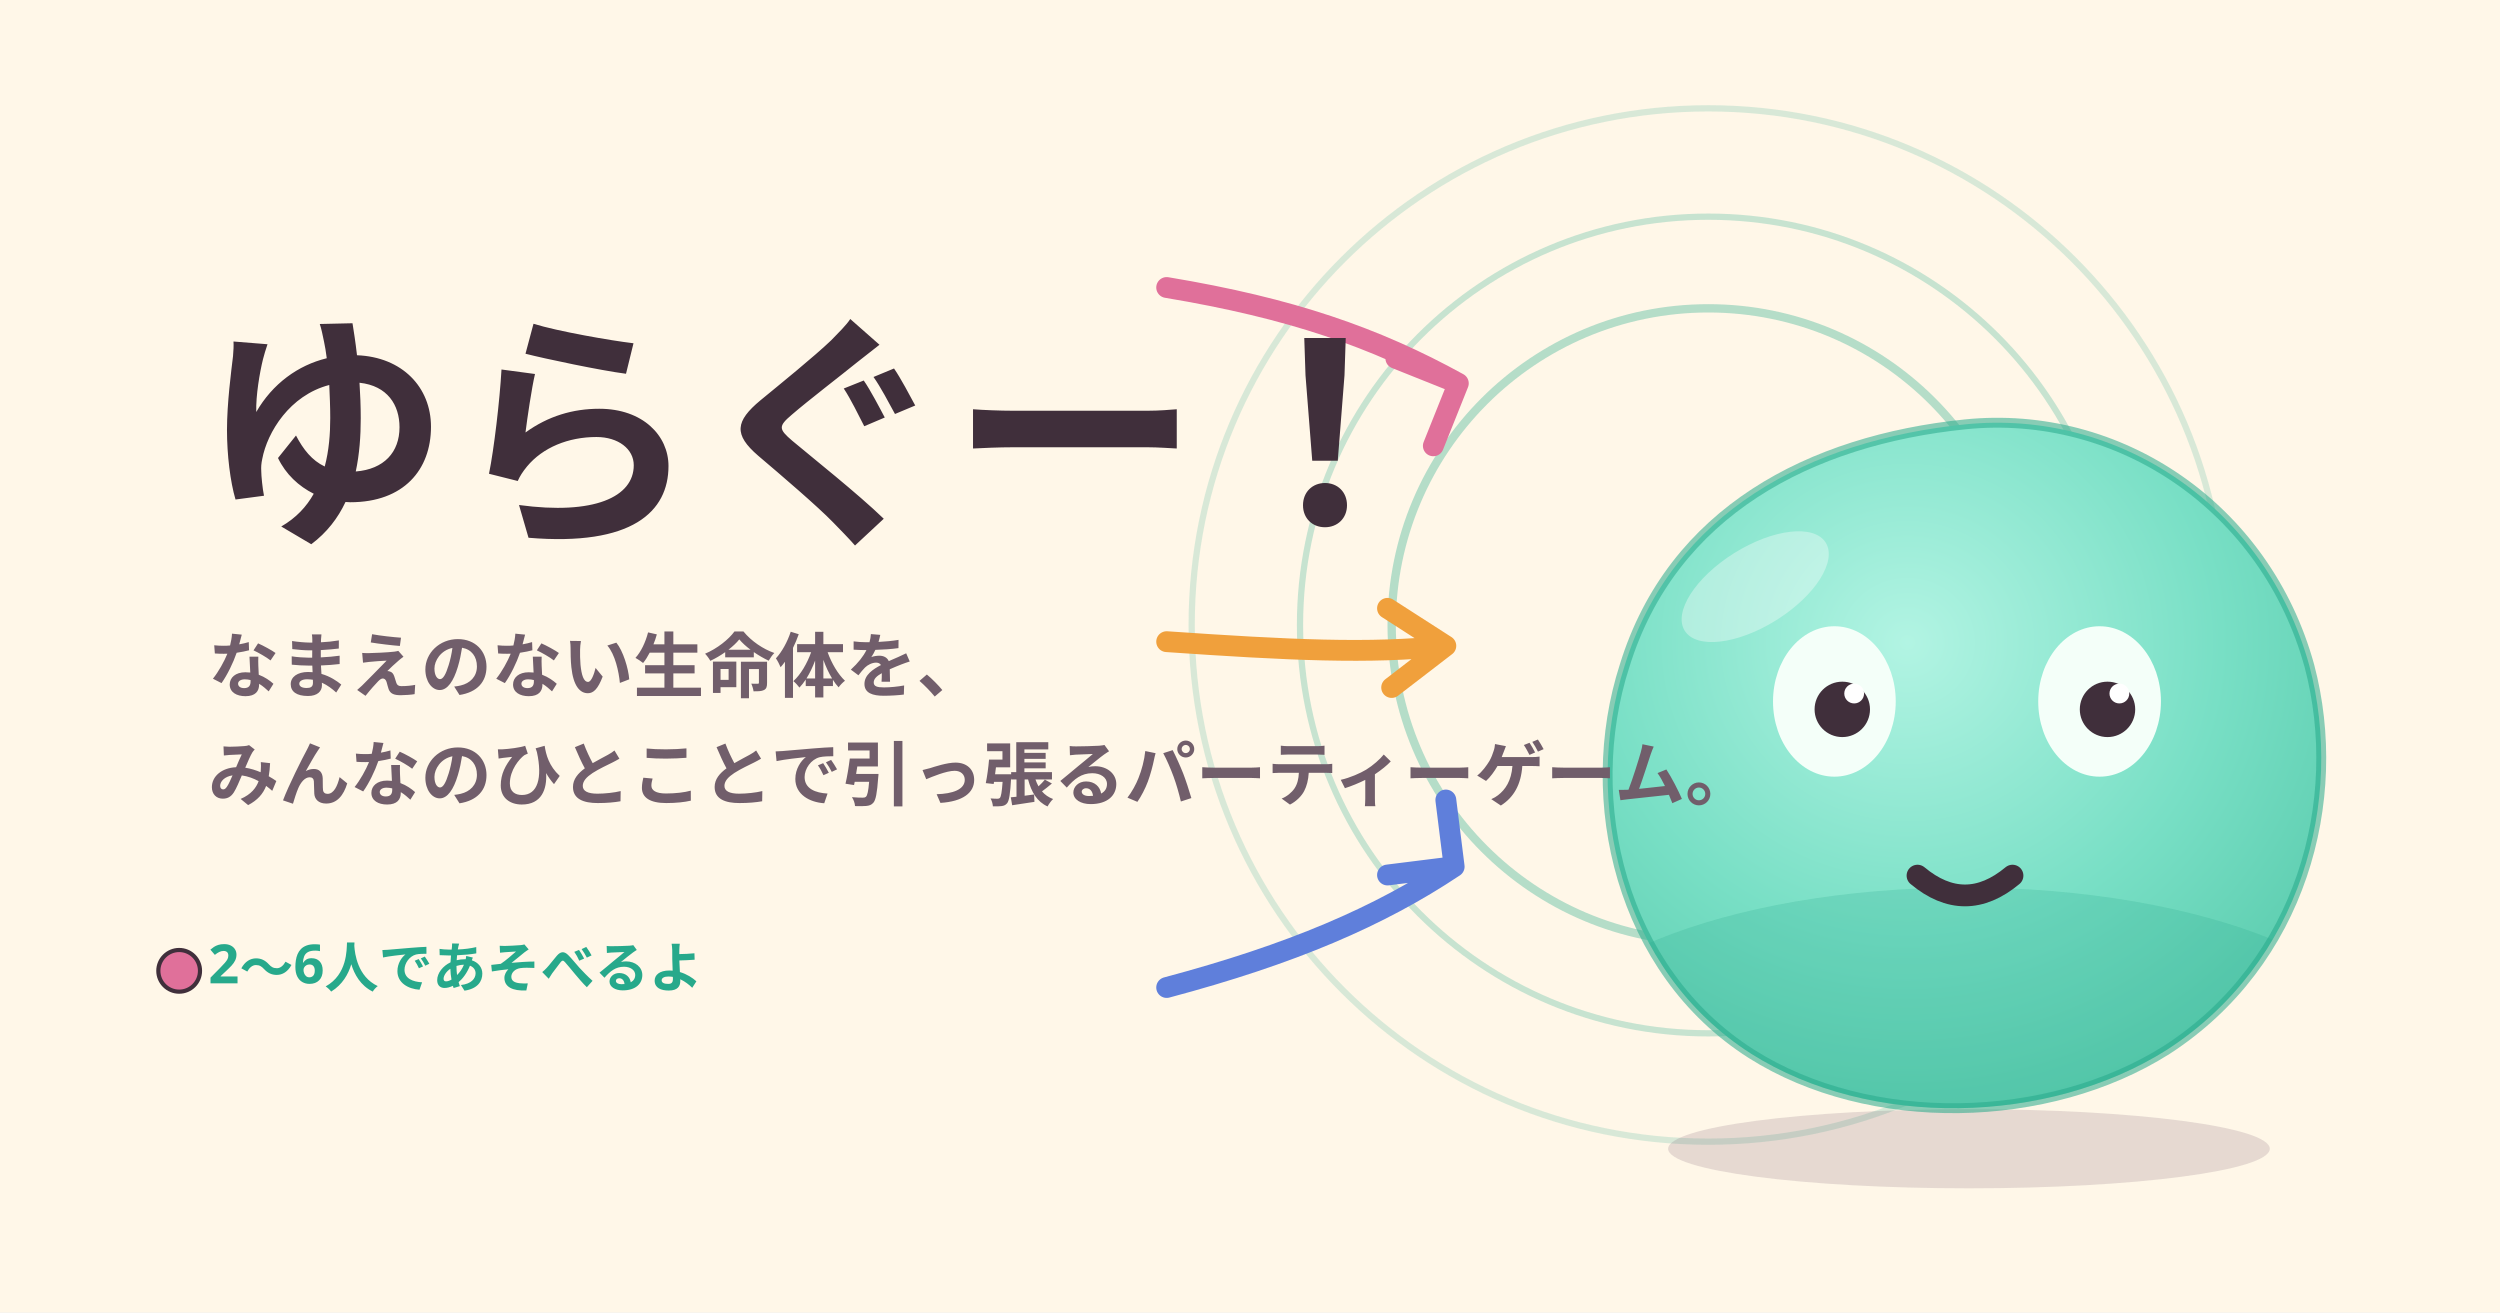
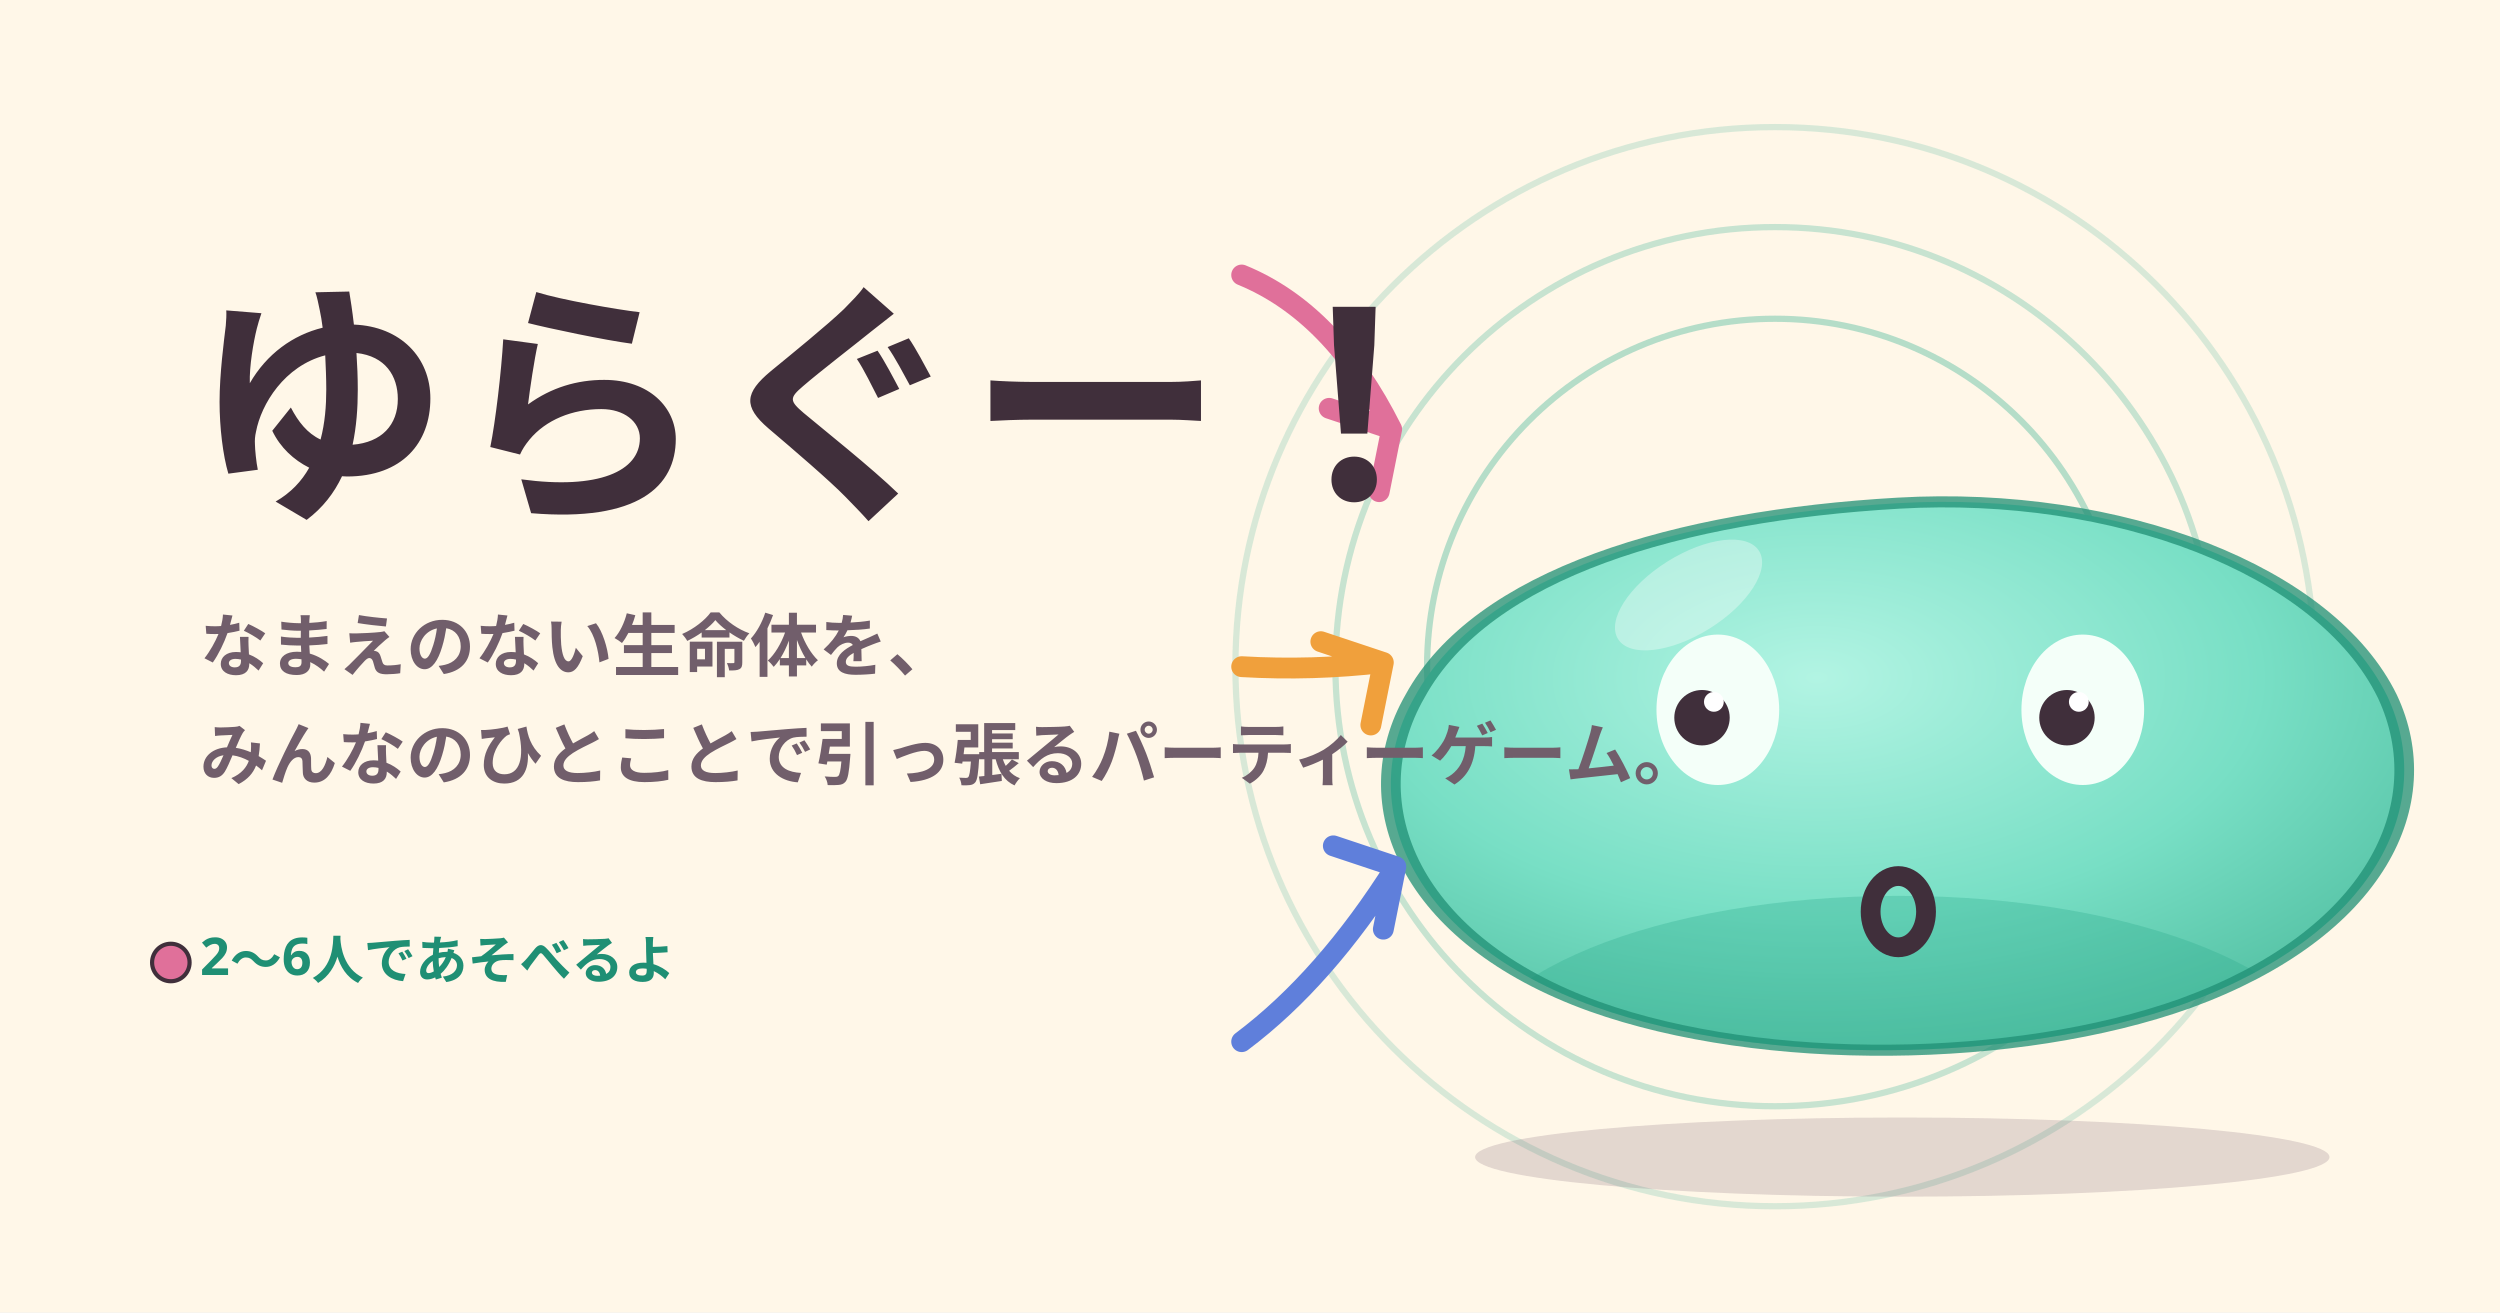
<svg xmlns="http://www.w3.org/2000/svg" viewBox="0 0 1200 630" role="img" aria-label="ゆらぐー！ — なまえのない生命体を、みんなのひとことで引っ張るパーティーゲーム">
-   <defs>
-     <radialGradient id="body" cx="42%" cy="32%" r="80%">
-       <stop offset="0%" stop-color="#b2f4e3" />
-       <stop offset="55%" stop-color="#78dfc5" />
-       <stop offset="100%" stop-color="#54c7a8" />
-     </radialGradient>
-     <clipPath id="bodyClip">
-       <path d="M256 86 C334 78 408 128 430 208 C448 276 426 358 358 402 C298 440 208 442 148 404 C82 362 62 276 84 208 C108 130 178 94 256 86 Z" />
-     </clipPath>
-   </defs>
  <rect width="1200" height="630" fill="#fff7e8" />
-   <g transform="translate(820 300)">
-     <circle r="248" fill="none" stroke="#27a98b" stroke-width="3" opacity="0.18" />
-     <circle r="196" fill="none" stroke="#27a98b" stroke-width="3" opacity="0.26" />
-     <circle r="152" fill="none" stroke="#27a98b" stroke-width="4" opacity="0.34" />
+   <circle cx="852" cy="320" r="167" fill="none" stroke="#27a98b" stroke-width="3" opacity="0.34" />
+   <circle cx="852" cy="320" r="211" fill="none" stroke="#27a98b" stroke-width="3" opacity="0.26" />
+   <circle cx="852" cy="320" r="259" fill="none" stroke="#27a98b" stroke-width="3" opacity="0.18" />
+   <g transform="translate(668 126) scale(0.95)">
+     <defs>
+       <radialGradient id="bodyog" cx="42%" cy="32%" r="80%">
+         <stop offset="0%" stop-color="#b2f4e3" />
+         <stop offset="55%" stop-color="#78dfc5" />
+         <stop offset="100%" stop-color="#4cba9c" />
+       </radialGradient>
+       <clipPath id="clipog">
+         <path d="M256 86 C334 78 408 128 430 208 C448 276 426 358 358 402 C298 440 208 442 148 404 C82 362 62 276 84 208 C108 130 178 94 256 86 Z" transform="translate(256 264) scale(1.42 0.8) translate(-256 -264)" />
+       </clipPath>
+     </defs>
+     <ellipse cx="258" cy="452" rx="215.84" ry="20" fill="#72546a" opacity="0.2" />
+     <g transform="translate(256 264) scale(1.42 0.8) translate(-256 -264)">
+       <path d="M256 86 C334 78 408 128 430 208 C448 276 426 358 358 402 C298 440 208 442 148 404 C82 362 62 276 84 208 C108 130 178 94 256 86 Z" fill="url(#bodyog)" />
+     </g>
+     <g clip-path="url(#clipog)">
+       <ellipse cx="256" cy="410" rx="220" ry="90" fill="#27a98b" opacity="0.3" />
+     </g>
+     <path d="M256 86 C334 78 408 128 430 208 C448 276 426 358 358 402 C298 440 208 442 148 404 C82 362 62 276 84 208 C108 130 178 94 256 86 Z" transform="translate(256 264) scale(1.42 0.8) translate(-256 -264)" fill="none" stroke="#1f8f74" stroke-width="7" opacity="0.75" />
+     <ellipse cx="150" cy="168" rx="42" ry="20" fill="#ffffff" opacity="0.35" transform="rotate(-32 150 168)" />
+     <ellipse cx="164.8" cy="226" rx="31" ry="38" fill="#f4fff9" />
+     <ellipse cx="349.2" cy="226" rx="31" ry="38" fill="#f4fff9" />
+     <circle cx="156.8" cy="230" r="14" fill="#402f3b" />
+     <circle cx="341.2" cy="230" r="14" fill="#402f3b" />
+     <circle cx="162.8" cy="222" r="5" fill="#ffffff" />
+     <circle cx="347.2" cy="222" r="5" fill="#ffffff" />
+     <ellipse cx="256" cy="328" rx="14" ry="18" fill="none" stroke="#402f3b" stroke-width="10" />
  </g>
-   <g transform="translate(700 122) scale(0.95)">
-     <ellipse cx="258" cy="452" rx="152" ry="20" fill="#72546a" opacity="0.18" />
-     <path d="M256 86 C334 78 408 128 430 208 C448 276 426 358 358 402 C298 440 208 442 148 404 C82 362 62 276 84 208 C108 130 178 94 256 86 Z" fill="url(#body)" />
-     <g clip-path="url(#bodyClip)">
-       <ellipse cx="256" cy="410" rx="220" ry="90" fill="#27a98b" opacity="0.22" />
-     </g>
-     <path d="M256 86 C334 78 408 128 430 208 C448 276 426 358 358 402 C298 440 208 442 148 404 C82 362 62 276 84 208 C108 130 178 94 256 86 Z" fill="none" stroke="#27a98b" stroke-width="5" opacity="0.55" />
-     <ellipse cx="150" cy="168" rx="42" ry="20" fill="#ffffff" opacity="0.35" transform="rotate(-32 150 168)" />
-     <ellipse cx="190" cy="226" rx="31" ry="38" fill="#f4fff9" />
-     <ellipse cx="324" cy="226" rx="31" ry="38" fill="#f4fff9" />
-     <circle cx="194" cy="230" r="14" fill="#402f3b" />
-     <circle cx="328" cy="230" r="14" fill="#402f3b" />
-     <circle cx="200" cy="222" r="5" fill="#ffffff" />
-     <circle cx="334" cy="222" r="5" fill="#ffffff" />
-     <path d="M232 314 Q256 334 280 314" stroke="#402f3b" stroke-width="11" stroke-linecap="round" fill="none" />
+   <path d="M596 132 Q640 150 668 206 M668 206 l-30 -10 M668 206 l-6 30" fill="none" stroke="#e0709a" stroke-width="10" stroke-linecap="round" stroke-linejoin="round" />
+   <path d="M596 320 Q630 322 664 318 M664 318 l-30 -10 M664 318 l-6 30" fill="none" stroke="#f0a03c" stroke-width="10" stroke-linecap="round" stroke-linejoin="round" />
+   <path d="M596 500 Q636 470 670 416 M670 416 l-30 -10 M670 416 l-6 30" fill="none" stroke="#5f7fdb" stroke-width="10" stroke-linecap="round" stroke-linejoin="round" />
+   <g font-family="'M PLUS Rounded 1c','BIZ UDPGothic','Hiragino Maru Gothic ProN','Yu Gothic',sans-serif">
+     <text x="92" y="240" font-size="124" font-weight="800" fill="#402f3b">ゆらぐー！</text>
+     <text x="96" y="322" font-size="33" font-weight="700" fill="#715e6b">なまえのない生命体を、</text>
+     <text x="96" y="374" font-size="33" font-weight="700" fill="#715e6b">みんなのひとことで引っ張るパーティーゲーム。</text>
+     <text x="96" y="468" font-size="25" font-weight="700" fill="#1f8f74">2〜6人であそべるよ</text>
  </g>
-   <g transform="translate(560 118)" fill="none" stroke-width="10" stroke-linecap="round" stroke-linejoin="round">
-     <path d="M0 20 C60 30 100 44 140 66 M140 66 l-30 -12 M140 66 l-12 30" stroke="#e0709a" />
-     <path d="M0 190 C58 194 98 196 134 192 M134 192 l-28 -18 M134 192 l-26 20" stroke="#f0a03c" />
-     <path d="M0 356 C60 340 102 322 138 298 M138 298 l-32 4 M138 298 l-4 -32" stroke="#5f7fdb" />
-   </g>
-   <g font-family="'M PLUS Rounded 1c','BIZ UDPGothic','Hiragino Maru Gothic ProN','Yu Gothic',sans-serif">
-     <text x="96" y="252" font-size="120" font-weight="800" fill="#402f3b">ゆらぐー！</text>
-     <text x="100" y="332" font-size="34" font-weight="700" fill="#715e6b">なまえのない生命体を、</text>
-     <text x="100" y="384" font-size="34" font-weight="700" fill="#715e6b">みんなのひとことで引っ張るパーティーゲーム。</text>
-     <text x="100" y="472" font-size="26" font-weight="700" fill="#27a98b">2〜6人であそべるよ</text>
-   </g>
-   <circle cx="86" cy="466" r="10" fill="#e0709a" />
-   <circle cx="86" cy="466" r="10" fill="none" stroke="#402f3b" stroke-width="2" />
+   <circle cx="82" cy="462" r="9" fill="#e0709a" stroke="#402f3b" stroke-width="2" />
</svg>
